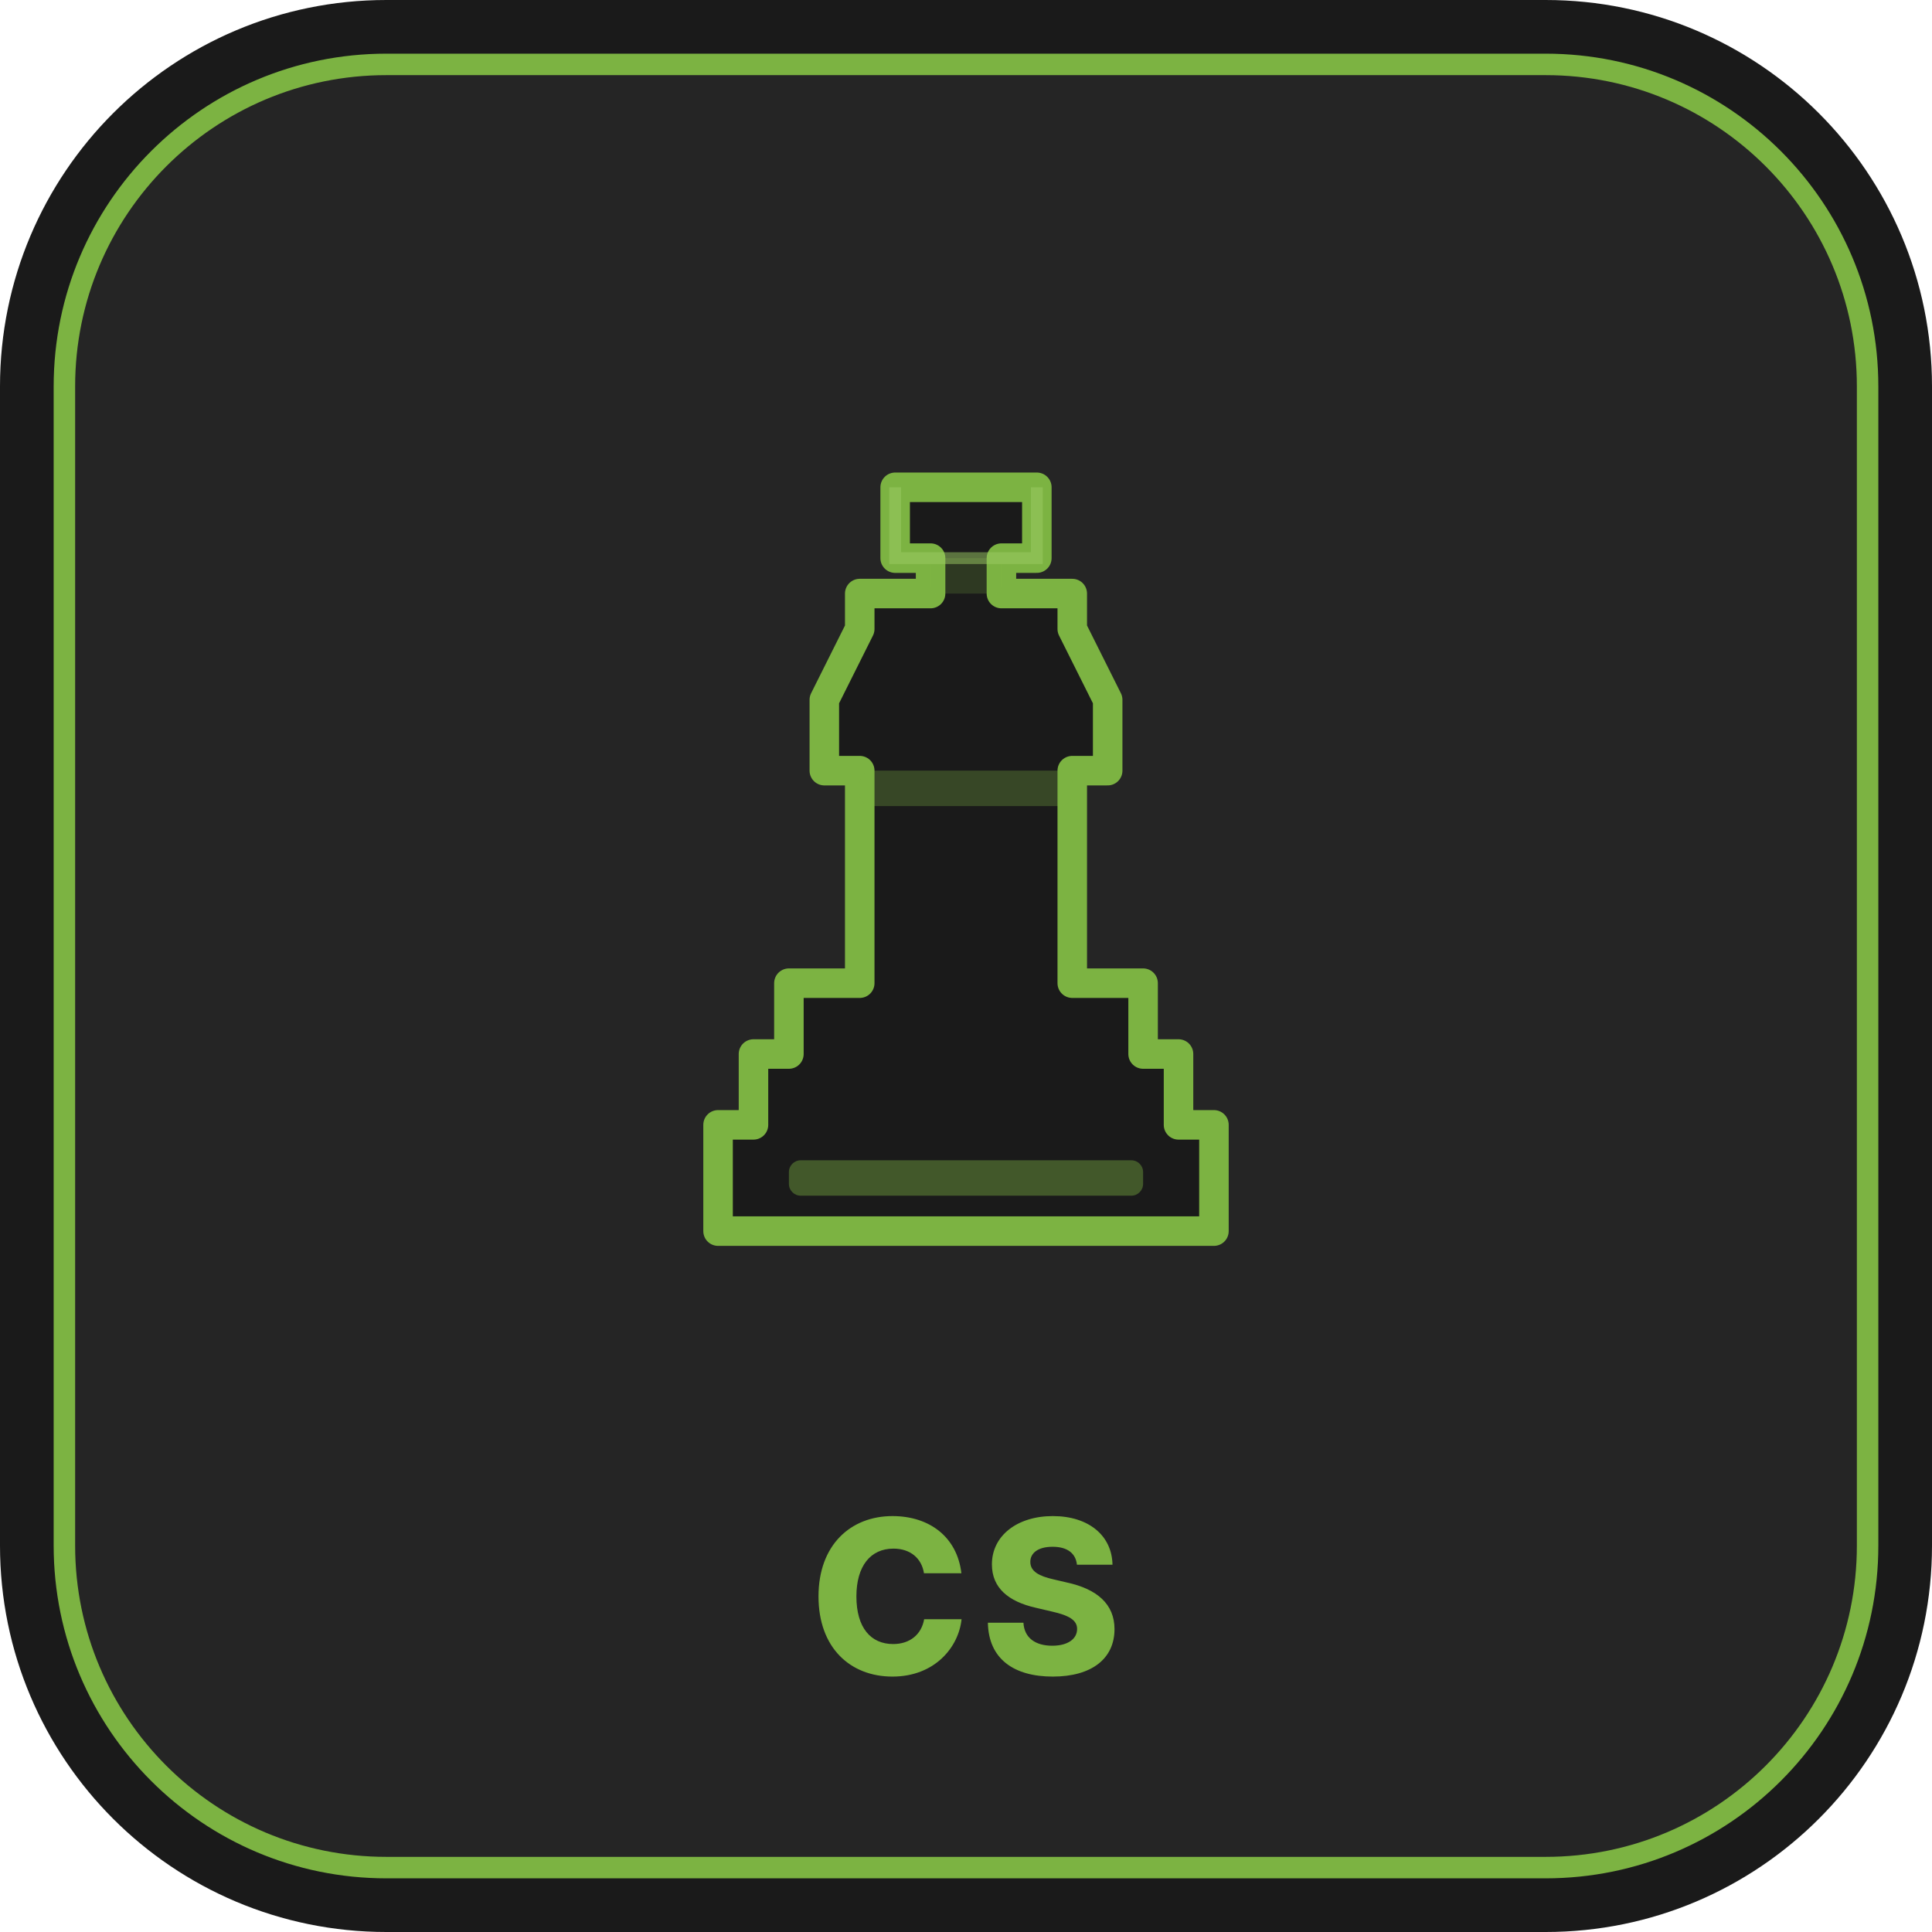
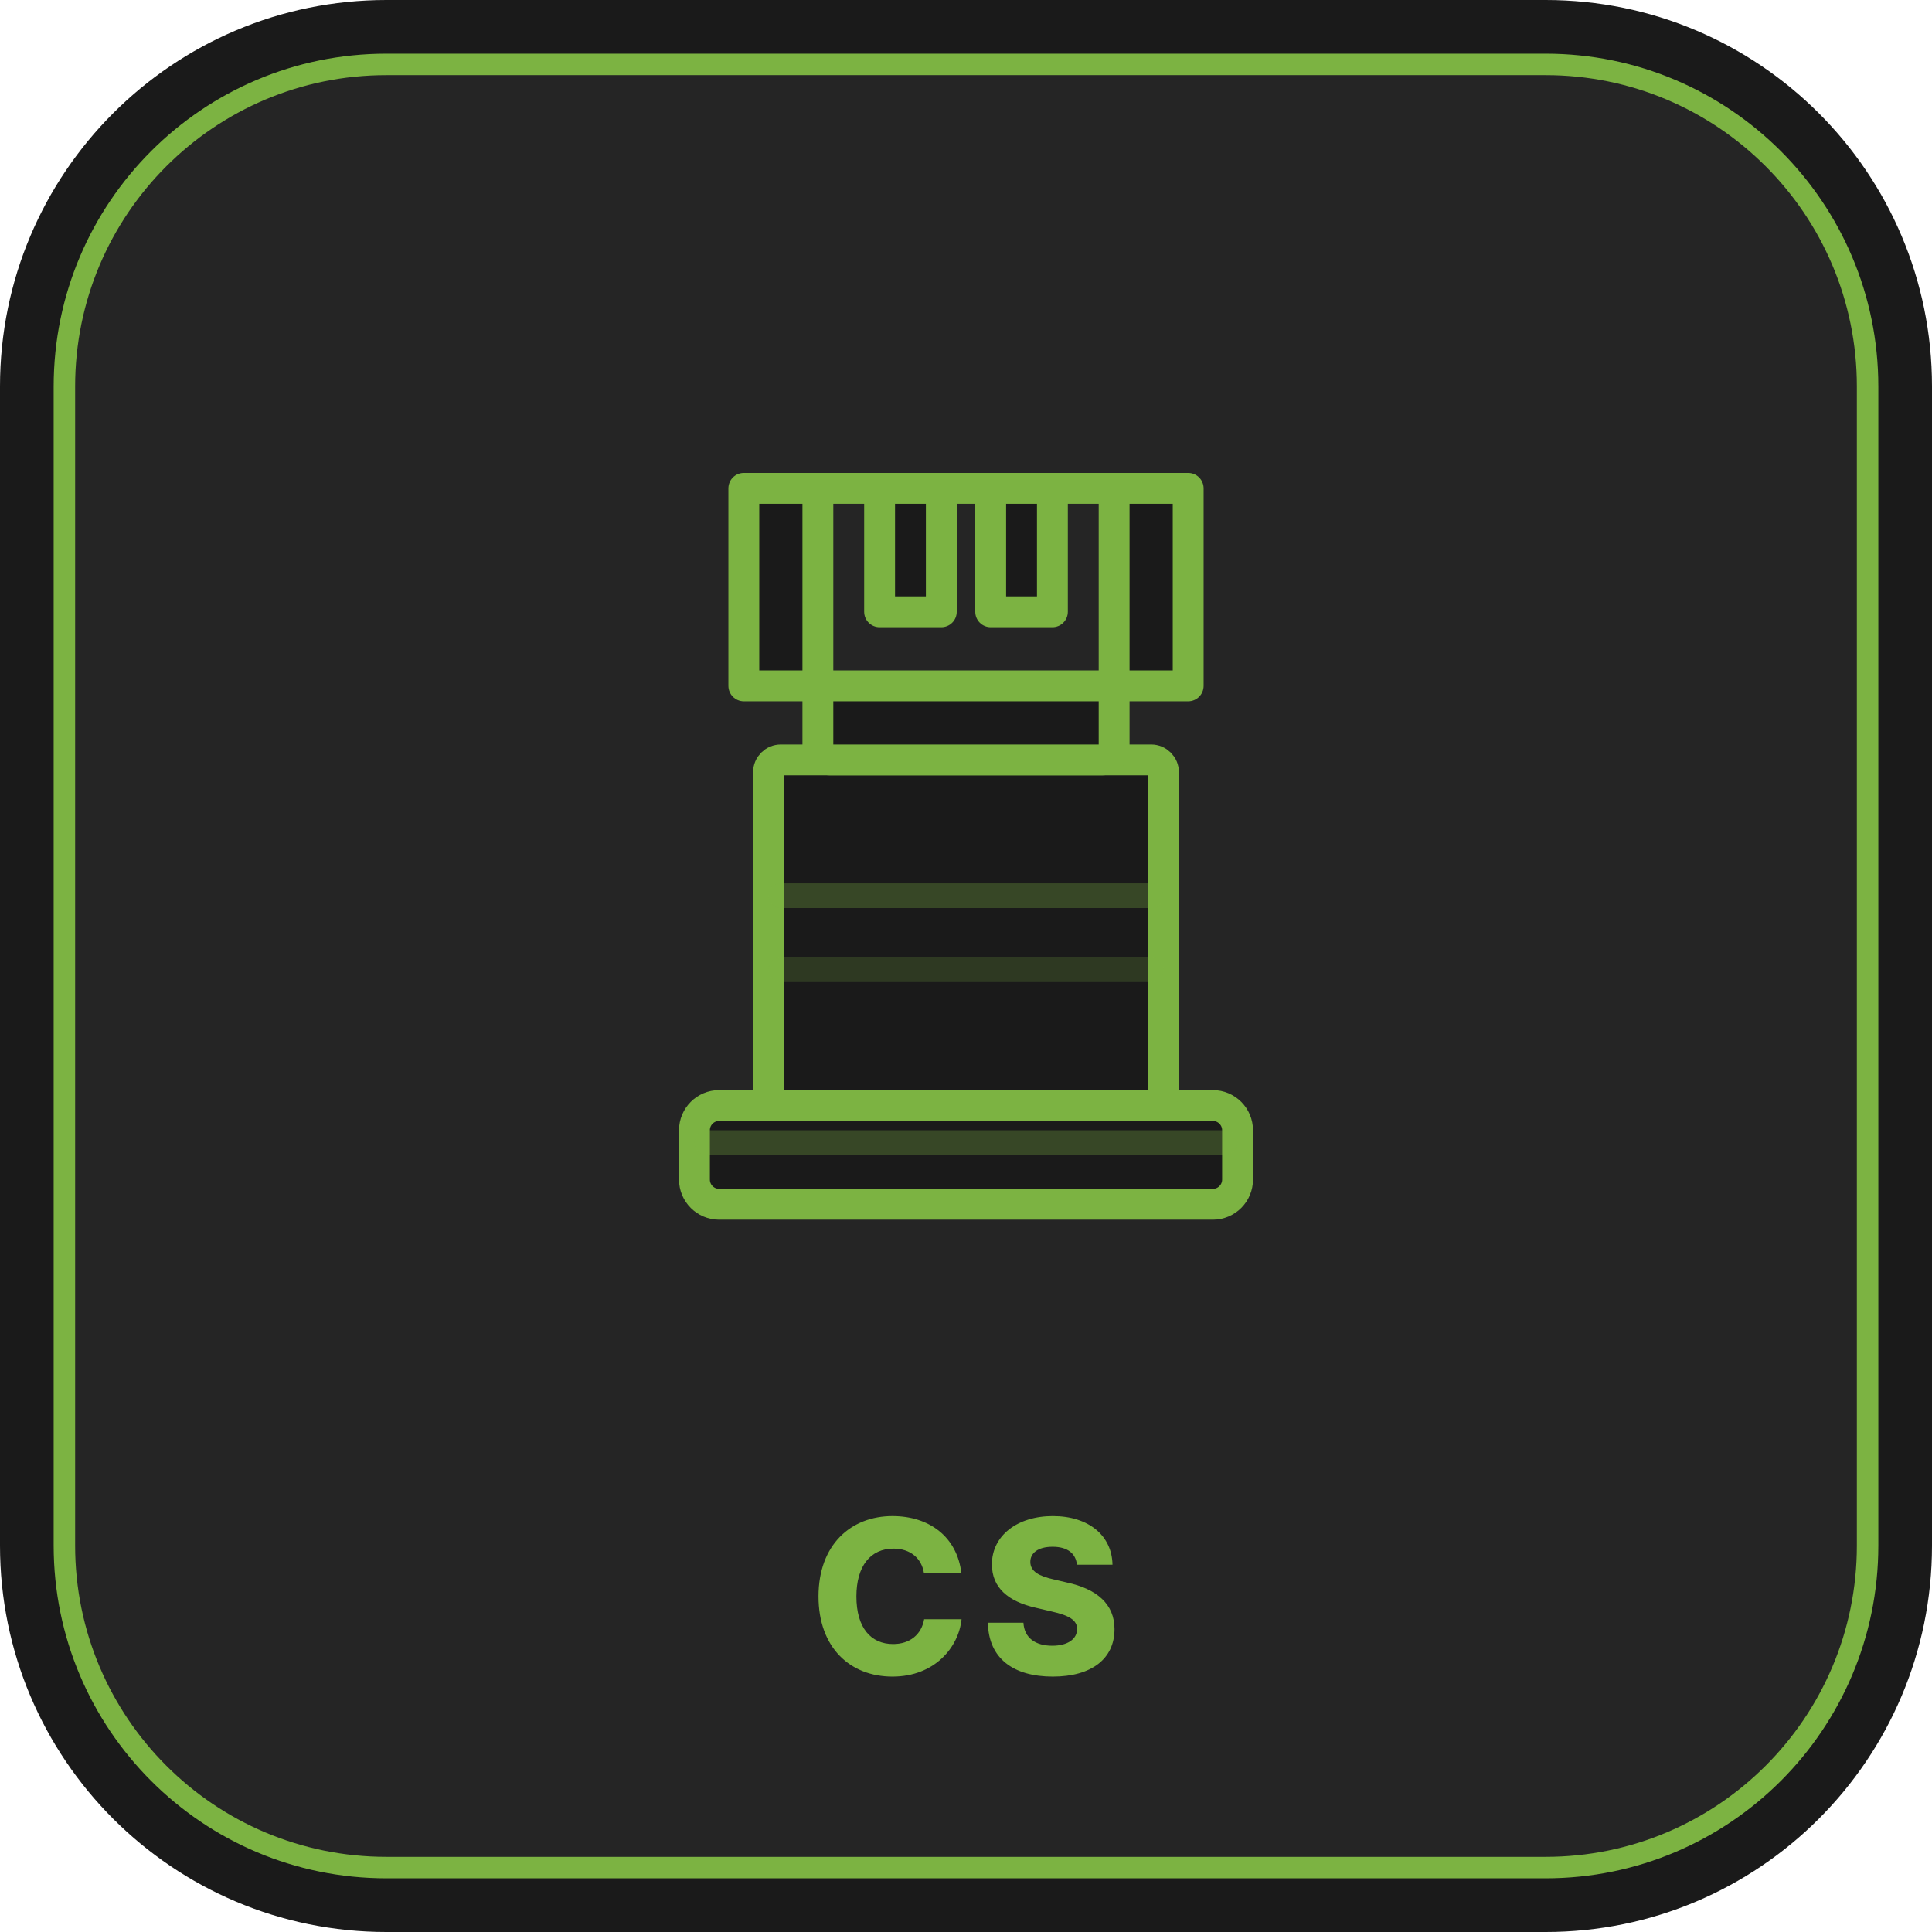
<svg xmlns="http://www.w3.org/2000/svg" width="180" height="180" viewBox="0 0 180 180" fill="none">
  <rect width="180" height="180" rx="36" fill="#1a1a1a" />
  <rect x="6" y="6" width="168" height="168" rx="30" fill="#252525" stroke="#7cb342" stroke-width="2" />
-   <g transform="translate(90,85) scale(1.1)">
-     <path d="M-6,-36 L-6,-30 L-3,-30 L-3,-27 L-9,-27 L-9,-24 L-12,-18 L-12,-12 L-9,-12 L-9,6 L-15,6 L-15,12 L-18,12 L-18,18 L-21,18 L-21,27 L21,27 L21,18 L18,18 L18,12 L15,12 L15,6 L9,6 L9,-12 L12,-12 L12,-18 L9,-24 L9,-27 L3,-27 L3,-30 L6,-30 L6,-36 Z" fill="#1a1a1a" stroke="#7cb342" stroke-width="2.5" stroke-linejoin="round" />
-     <rect x="-15" y="21" width="30" height="3" rx="1" fill="#7cb342" opacity="0.4" />
-     <rect x="-9" y="-12" width="18" height="3" rx="1" fill="#7cb342" opacity="0.3" />
-     <rect x="-3" y="-30" width="6" height="3" rx="0.5" fill="#7cb342" opacity="0.2" />
-     <path d="M-6,-36 L-6,-30 L6,-30 L6,-36" fill="none" stroke="#9ccc65" stroke-width="1" stroke-opacity="0.5" />
+   <g transform="translate(90,80) scale(1.15)">
+     <rect x="-22" y="20" width="44" height="8" rx="2" fill="#1a1a1a" stroke="#7cb342" stroke-width="2.5" />
+     <rect x="-16" y="-8" width="32" height="28" rx="1" fill="#1a1a1a" stroke="#7cb342" stroke-width="2.5" />
+     <rect x="-12" y="-14" width="24" height="6" rx="1" fill="#1a1a1a" stroke="#7cb342" stroke-width="2.5" />
+     <path d="M-18,-30 L-18,-14 L-12,-14 L-12,-30 L-7,-30 L-7,-20 L-2,-20 L-2,-30 L2,-30 L2,-20 L7,-20 L7,-30 L12,-30 L12,-14 L18,-14 L18,-30 Z" fill="#1a1a1a" stroke="#7cb342" stroke-width="2.5" stroke-linejoin="round" />
+     <rect x="-16" y="2" width="32" height="2" rx="1" fill="#7cb342" opacity="0.3" />
+     <rect x="-16" y="8" width="32" height="2" rx="1" fill="#7cb342" opacity="0.2" />
+     <rect x="-22" y="22" width="44" height="2" rx="1" fill="#7cb342" opacity="0.3" />
  </g>
  <text x="90" y="156" text-anchor="middle" font-family="Inter,system-ui,sans-serif" font-size="20" font-weight="800" fill="#7cb342" letter-spacing="1">CS</text>
</svg>
